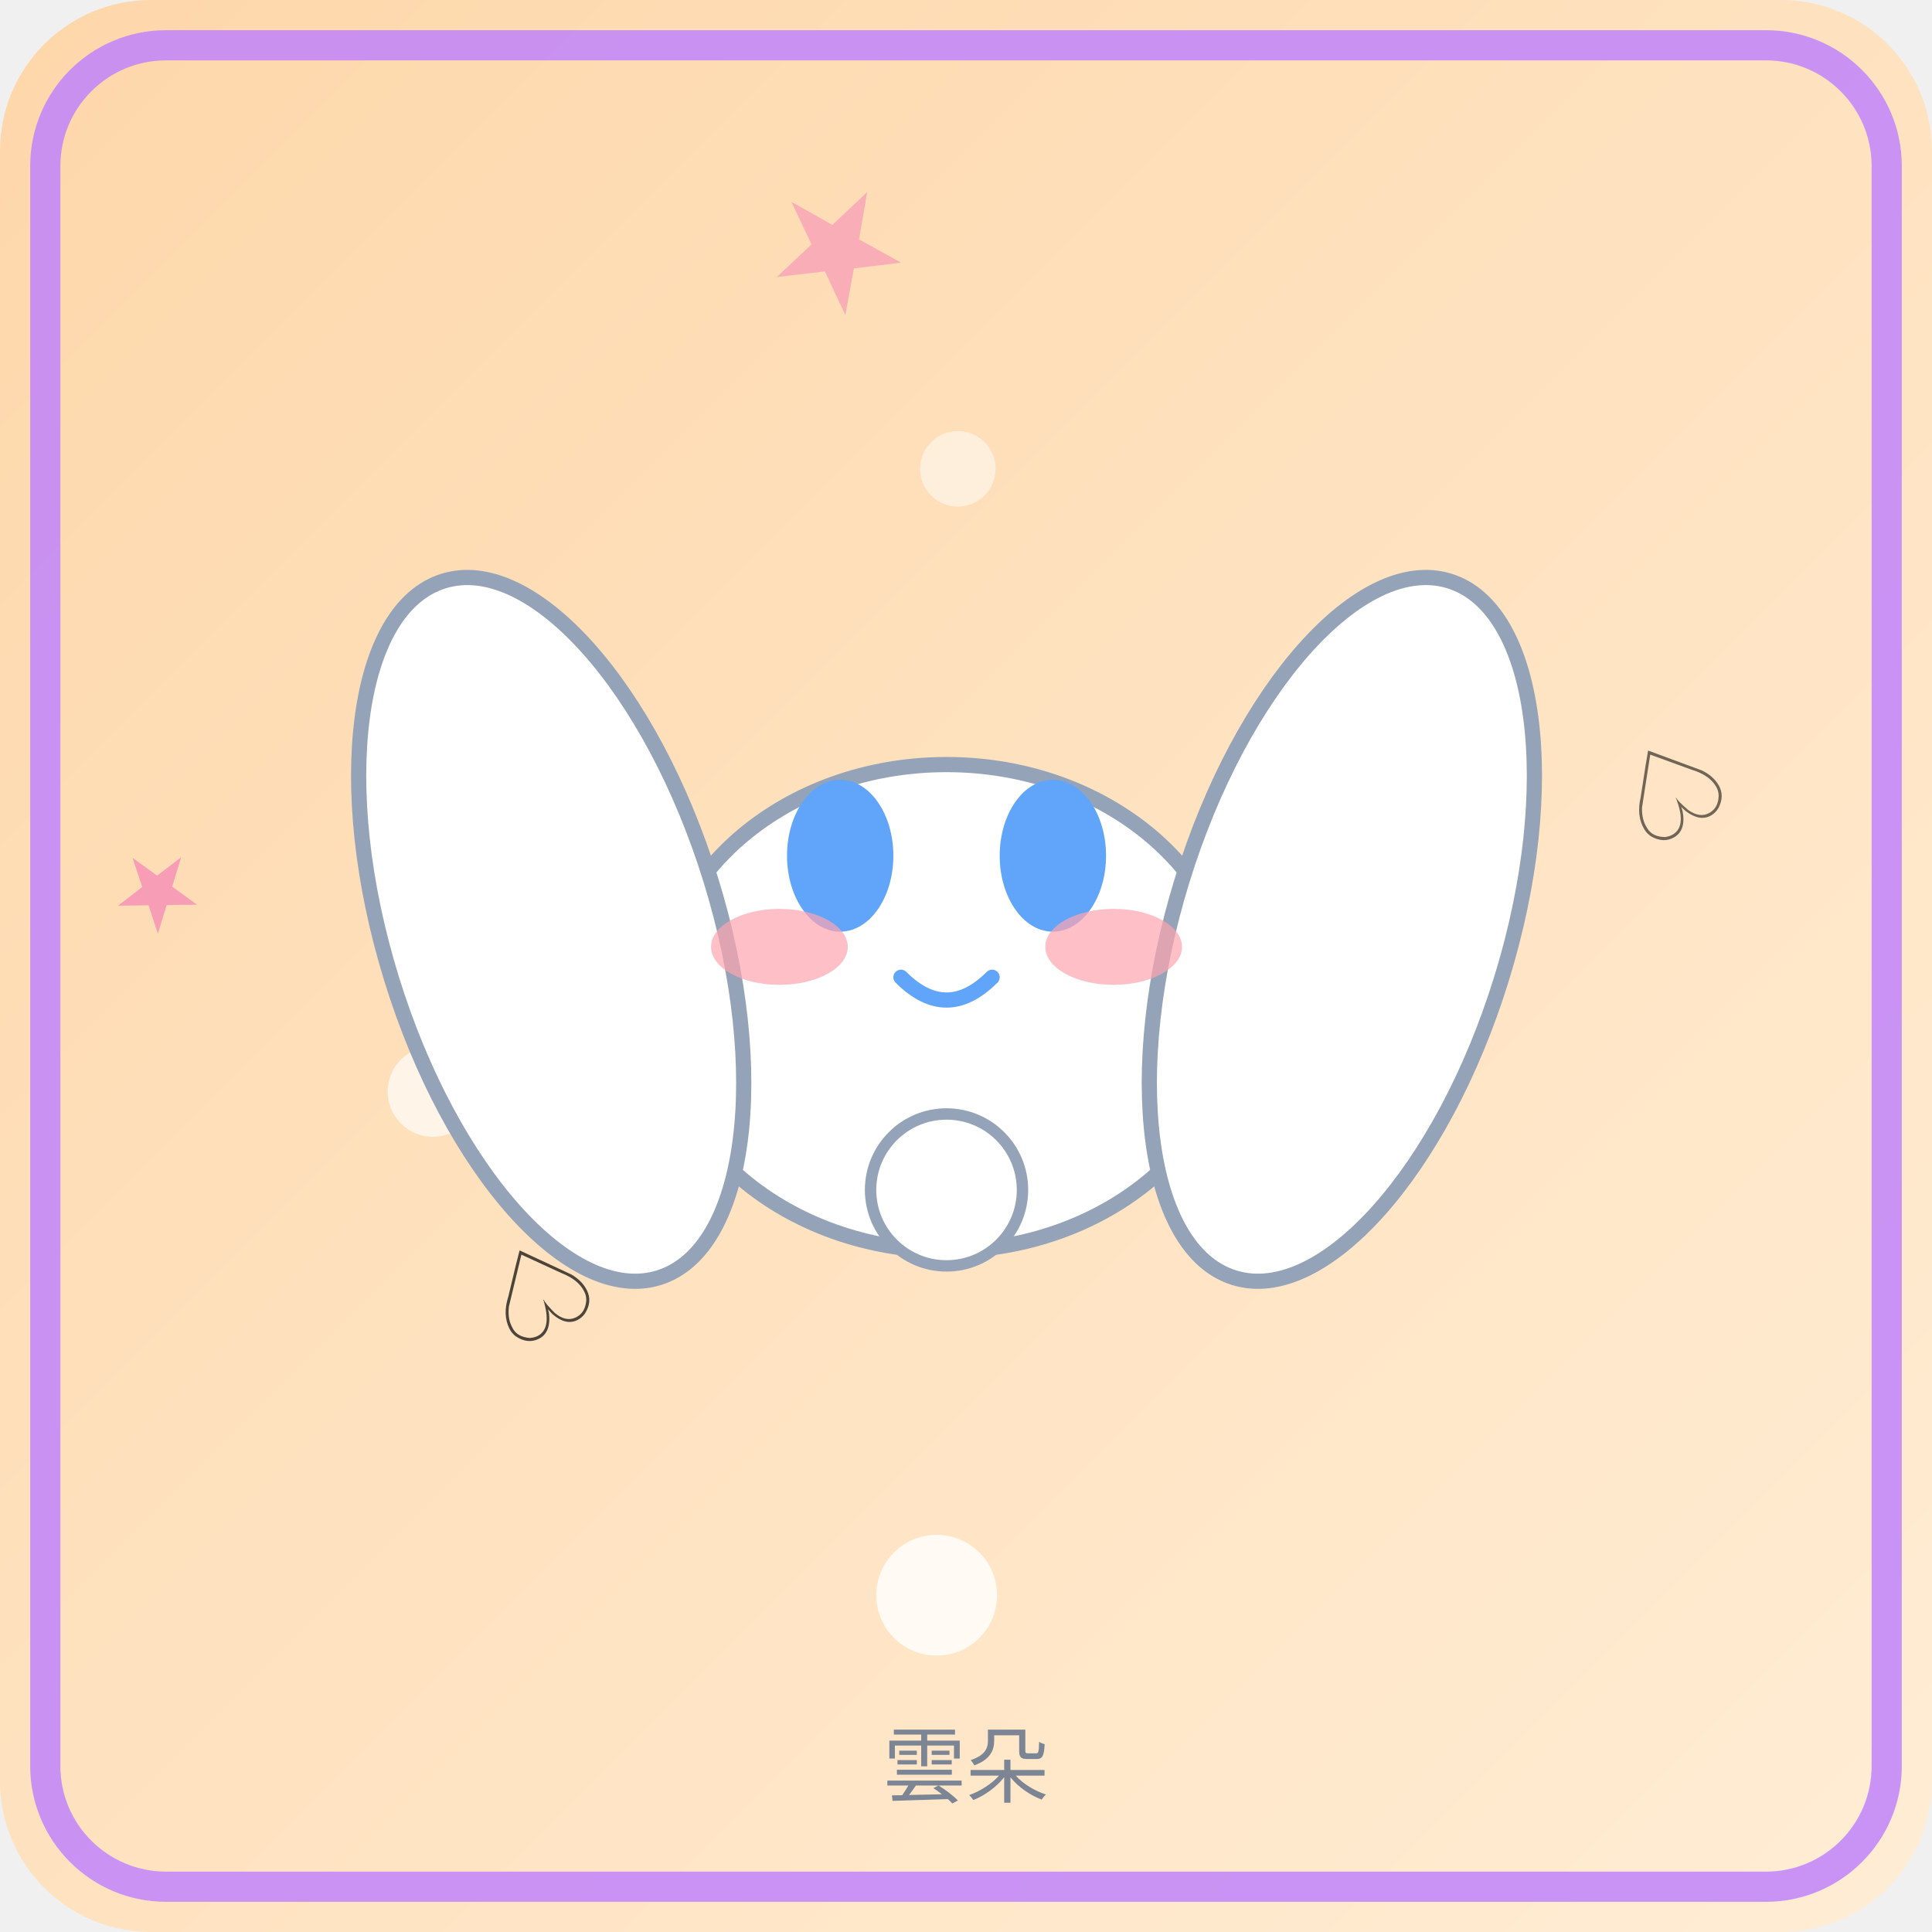
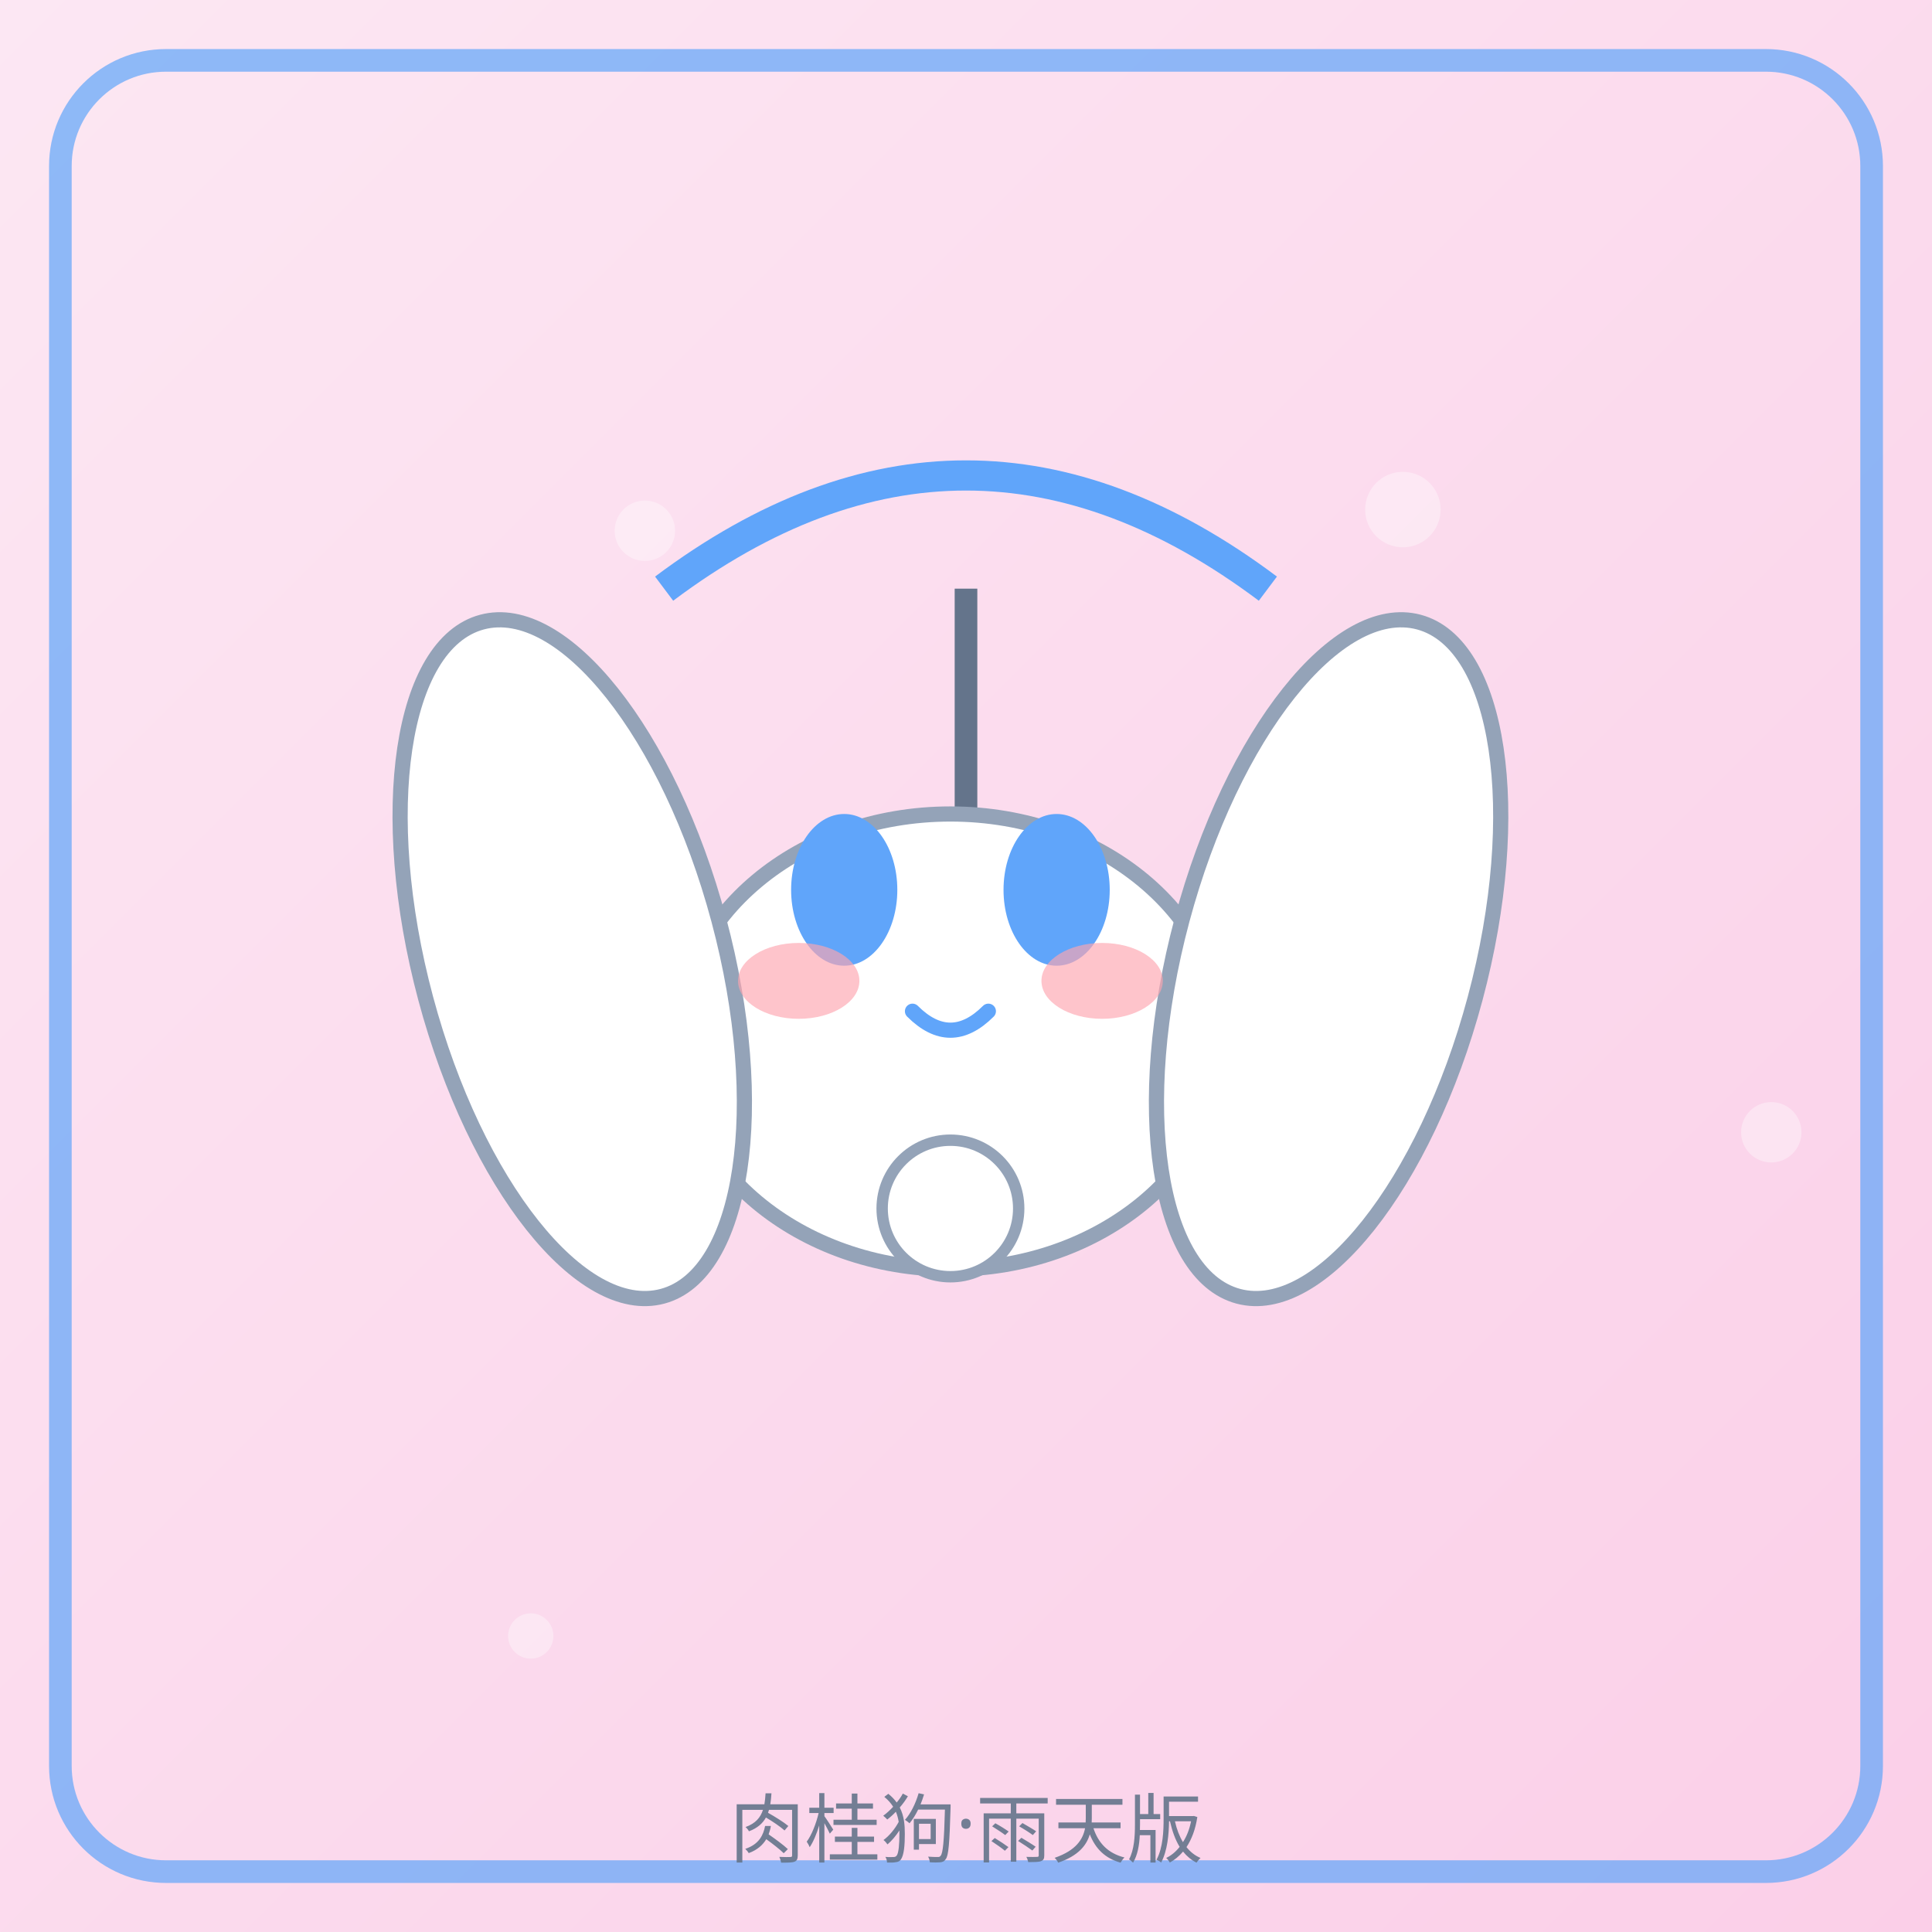
<svg xmlns="http://www.w3.org/2000/svg" viewBox="0 0 256 256" width="256" height="256">
  <defs>
    <linearGradient id="bg" x1="0%" y1="0%" x2="100%" y2="100%">
-       <stop offset="0%" stop-color="#fed7aa" />
-       <stop offset="100%" stop-color="#ffedd5" />
+       <stop offset="0%" stop-color="#fce7f3" />
+       <stop offset="100%" stop-color="#fbcfe8" />
    </linearGradient>
    <linearGradient id="gold" x1="0%" y1="0%" x2="100%" y2="100%">
      <stop offset="0%" stop-color="#fcd34d" />
      <stop offset="50%" stop-color="#f59e0b" />
      <stop offset="100%" stop-color="#fcd34d" />
    </linearGradient>
  </defs>
-   <rect width="256" height="256" rx="20" fill="url(#bg)" />
-   <text x="26.48" y="113.744" font-size="14" fill="#f472b6" opacity="0.594" transform="rotate(179.28 26.48 113.744)">★</text>
-   <circle cx="126.92" cy="62.12" r="5" fill="#fff" opacity="0.486" />
-   <text x="75.296" y="162.56" font-size="16" opacity="0.696" transform="rotate(154.08 75.296 162.56)">♡</text>
-   <text x="175.736" y="110.936" font-size="26" fill="#f472b6" opacity="0.455" transform="rotate(68.04 175.736 110.936)">★</text>
-   <circle cx="124.112" cy="211.376" r="8" fill="#fff" opacity="0.797" />
-   <text x="224.552" y="95.816" font-size="16" opacity="0.557" transform="rotate(149.4 224.552 95.816)">♡</text>
-   <text x="108.992" y="44.192" font-size="22" fill="#f472b6" opacity="0.449" transform="rotate(316.8 108.992 44.192)">★</text>
-   <circle cx="57.368" cy="144.632" r="6" fill="#fff" opacity="0.658" />
-   <text x="128" y="238" text-anchor="middle" font-family="Segoe UI, sans-serif" font-size="11" fill="#64748b" opacity="0.85">雲朵</text>
-   <g transform="translate(125.42,115.4) scale(1.0065)">
-     <ellipse cx="0" cy="18" rx="38" ry="32" fill="#fff" stroke="#94a3b8" stroke-width="2" />
-     <ellipse cx="-52" cy="-8" rx="22" ry="48" fill="#fff" stroke="#94a3b8" stroke-width="2" transform="rotate(-17.16)" />
-     <ellipse cx="52" cy="-8" rx="22" ry="48" fill="#fff" stroke="#94a3b8" stroke-width="2" transform="rotate(17.16)" />
+   <rect width="256" height="256" fill="url(#bg)" />
+   <circle cx="137.072" cy="137.072" r="3" fill="#fff" opacity="0.35" />
+   <circle cx="85.448" cy="70.328" r="4" fill="#fff" opacity="0.35" />
+   <circle cx="185.888" cy="67.52" r="5" fill="#fff" opacity="0.35" />
+   <circle cx="70.328" cy="216.776" r="3" fill="#fff" opacity="0.35" />
+   <circle cx="234.704" cy="150.032" r="4" fill="#fff" opacity="0.35" />
+   <path d="M88 78 Q128 48 168 78" fill="none" stroke="#60a5fa" stroke-width="4" />
+   <line x1="128" y1="78" x2="128" y2="110" stroke="#64748b" stroke-width="3" />
+   <g transform="translate(125.936,119.92) rotate(0) scale(1.0052)">
+     <ellipse cx="0" cy="18" rx="36" ry="30" fill="#ffffff" stroke="#94a3b8" stroke-width="2" />
+     <ellipse cx="-50" cy="-6" rx="20" ry="46" fill="#ffffff" stroke="#94a3b8" stroke-width="2" transform="rotate(-14.992)" />
+     <ellipse cx="50" cy="-6" rx="20" ry="46" fill="#ffffff" stroke="#94a3b8" stroke-width="2" transform="rotate(14.992)" />
    <ellipse cx="-14" cy="-2" rx="7" ry="10" fill="#60a5fa" />
    <ellipse cx="14" cy="-2" rx="7" ry="10" fill="#60a5fa" />
-     <ellipse cx="-22" cy="10" rx="9" ry="5" fill="#fda4af" opacity="0.7" />
-     <ellipse cx="22" cy="10" rx="9" ry="5" fill="#fda4af" opacity="0.7" />
-     <path d="M-6 14 Q0 20 6 14" fill="none" stroke="#60a5fa" stroke-width="2" stroke-linecap="round" />
-     <circle cx="0" cy="42" r="10" fill="#fff" stroke="#94a3b8" stroke-width="1.5" />
+     <ellipse cx="-20" cy="10" rx="8" ry="5" fill="#fda4af" opacity="0.65" />
+     <ellipse cx="20" cy="10" rx="8" ry="5" fill="#fda4af" opacity="0.65" />
+     <path d="M-5 14 Q0 19 5 14" fill="none" stroke="#60a5fa" stroke-width="2" stroke-linecap="round" />
+     <circle cx="0" cy="40" r="9" fill="#ffffff" stroke="#94a3b8" stroke-width="1.5" />
  </g>
-   <rect x="6" y="6" width="244" height="244" rx="16" fill="none" stroke="#c084fc" stroke-width="4" opacity="0.85" />
+   <rect x="8" y="8" width="240" height="240" rx="14" fill="none" stroke="#60a5fa" stroke-width="3" opacity="0.7" />
+   <text x="128" y="246" text-anchor="middle" font-family="Segoe UI, sans-serif" font-size="10" fill="#64748b" opacity="0.9">肉桂狗·雨天版</text>
</svg>
